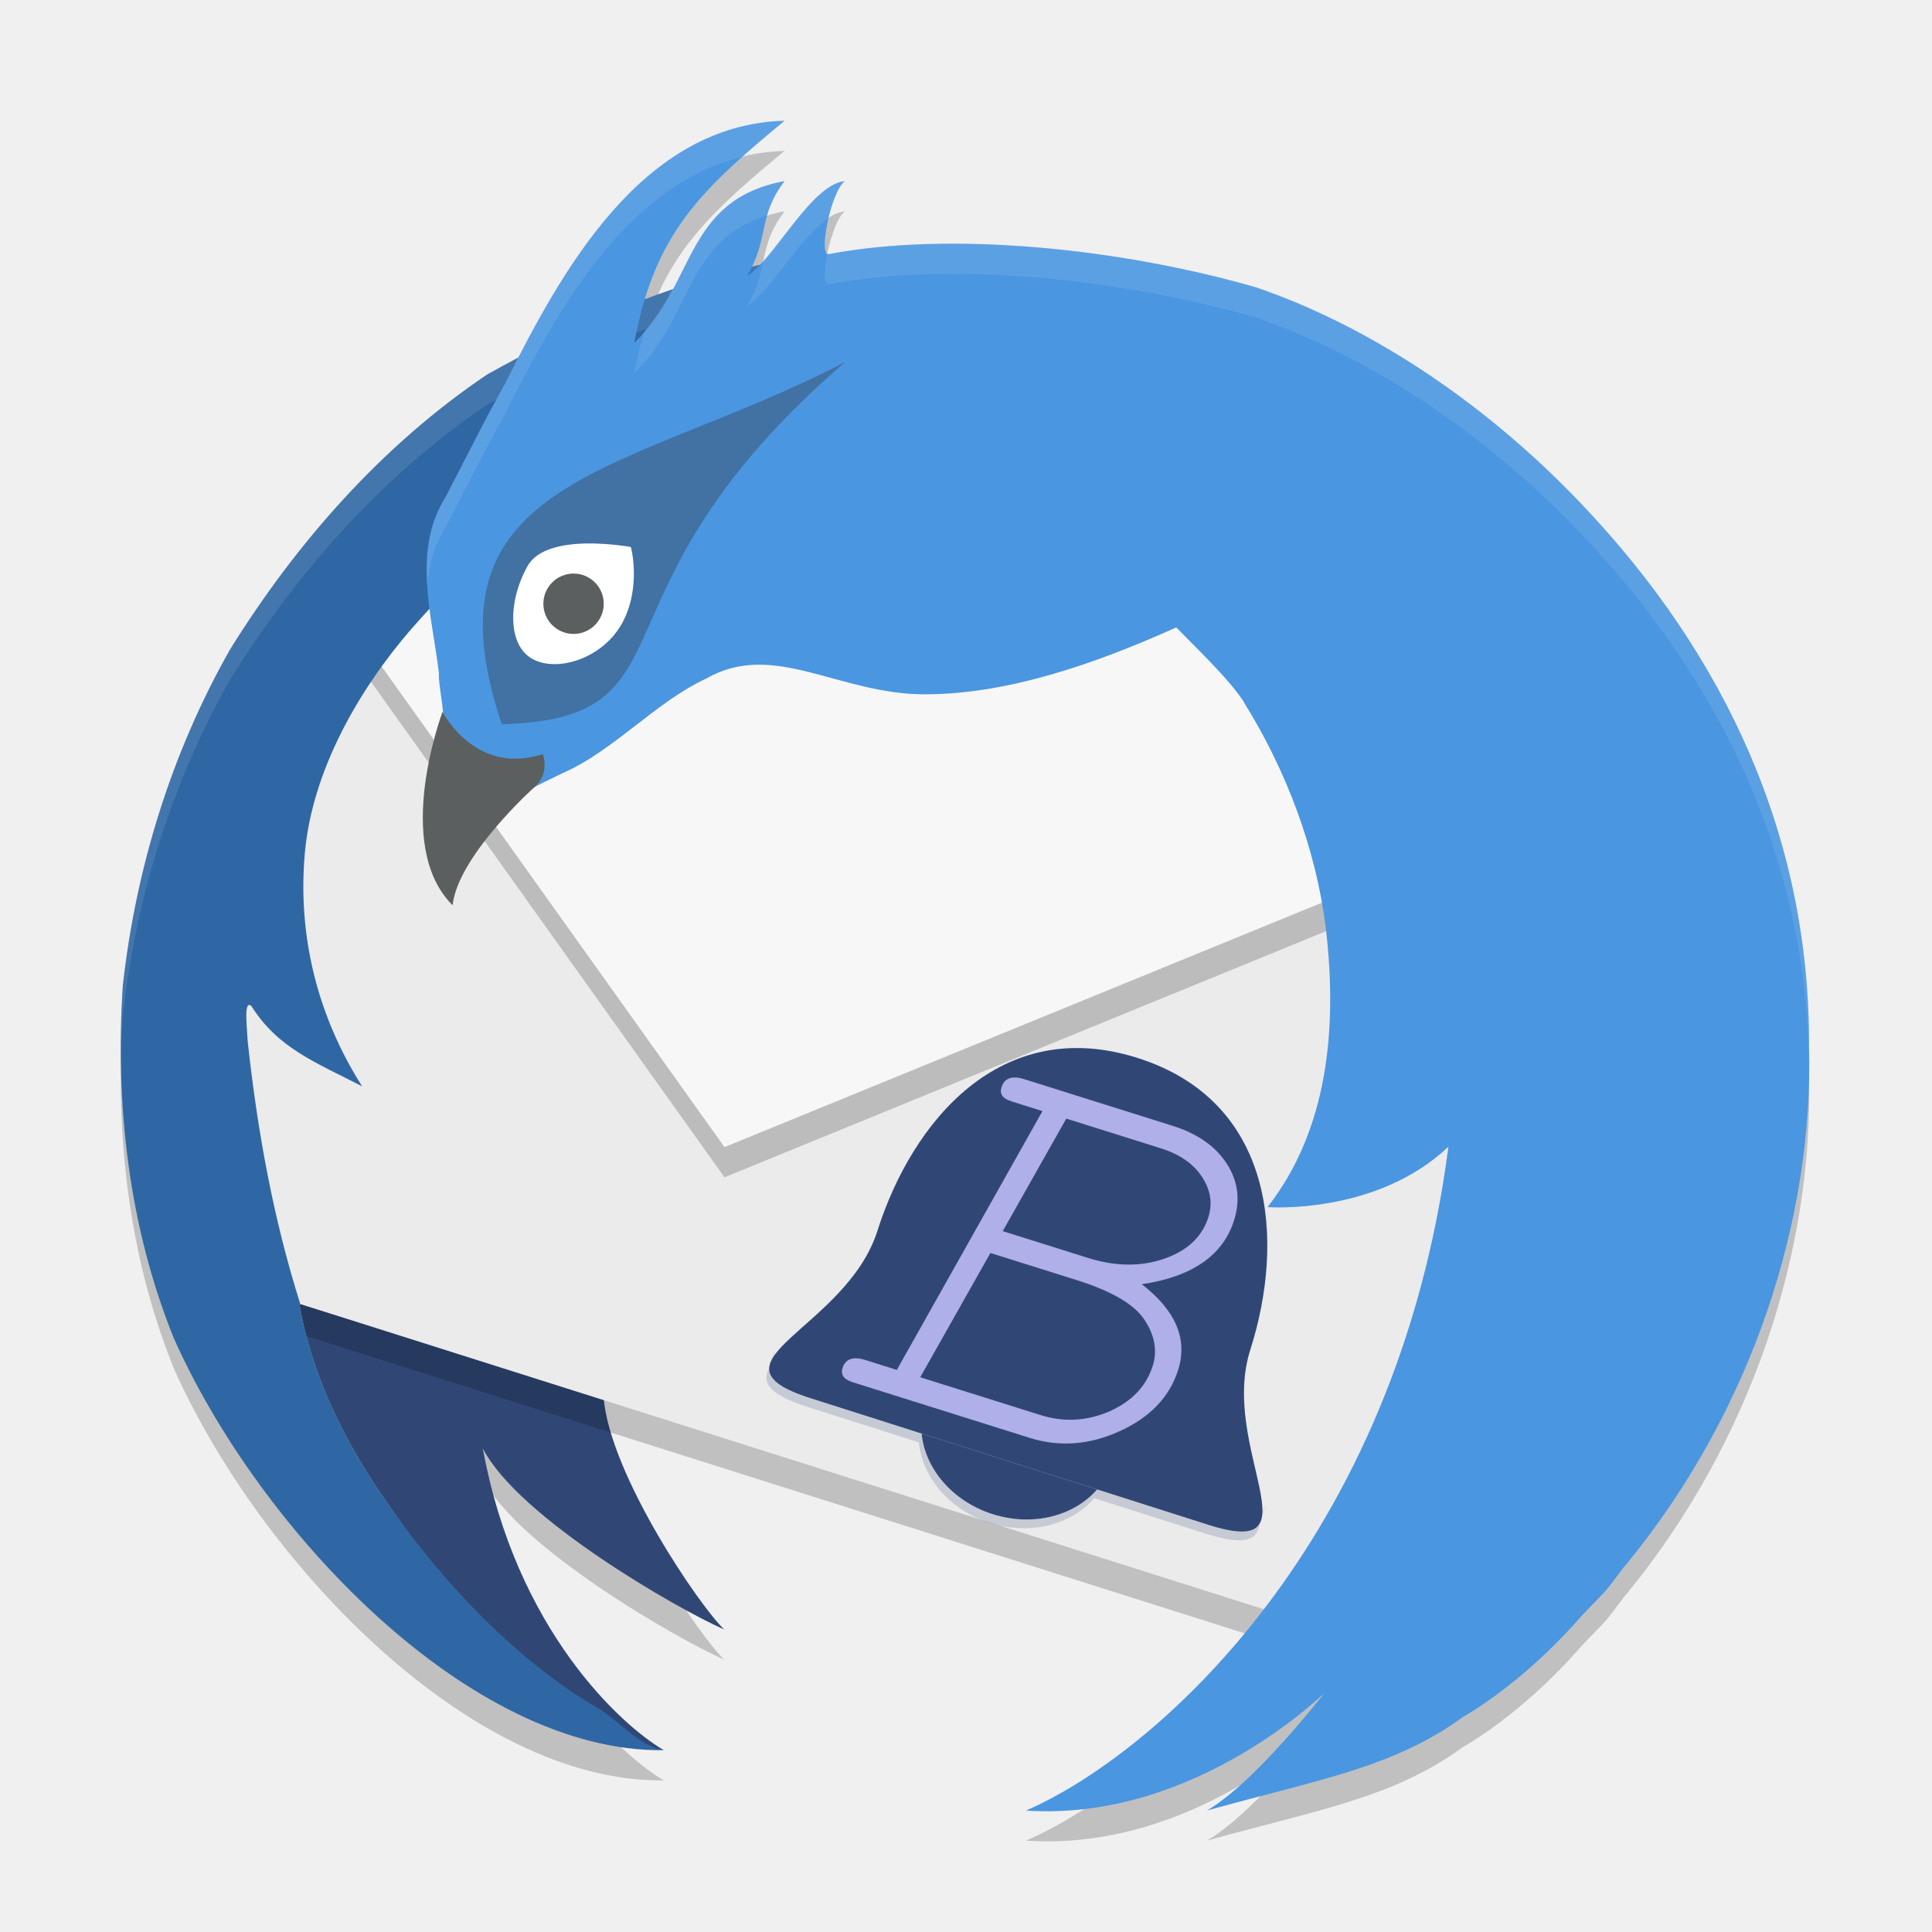
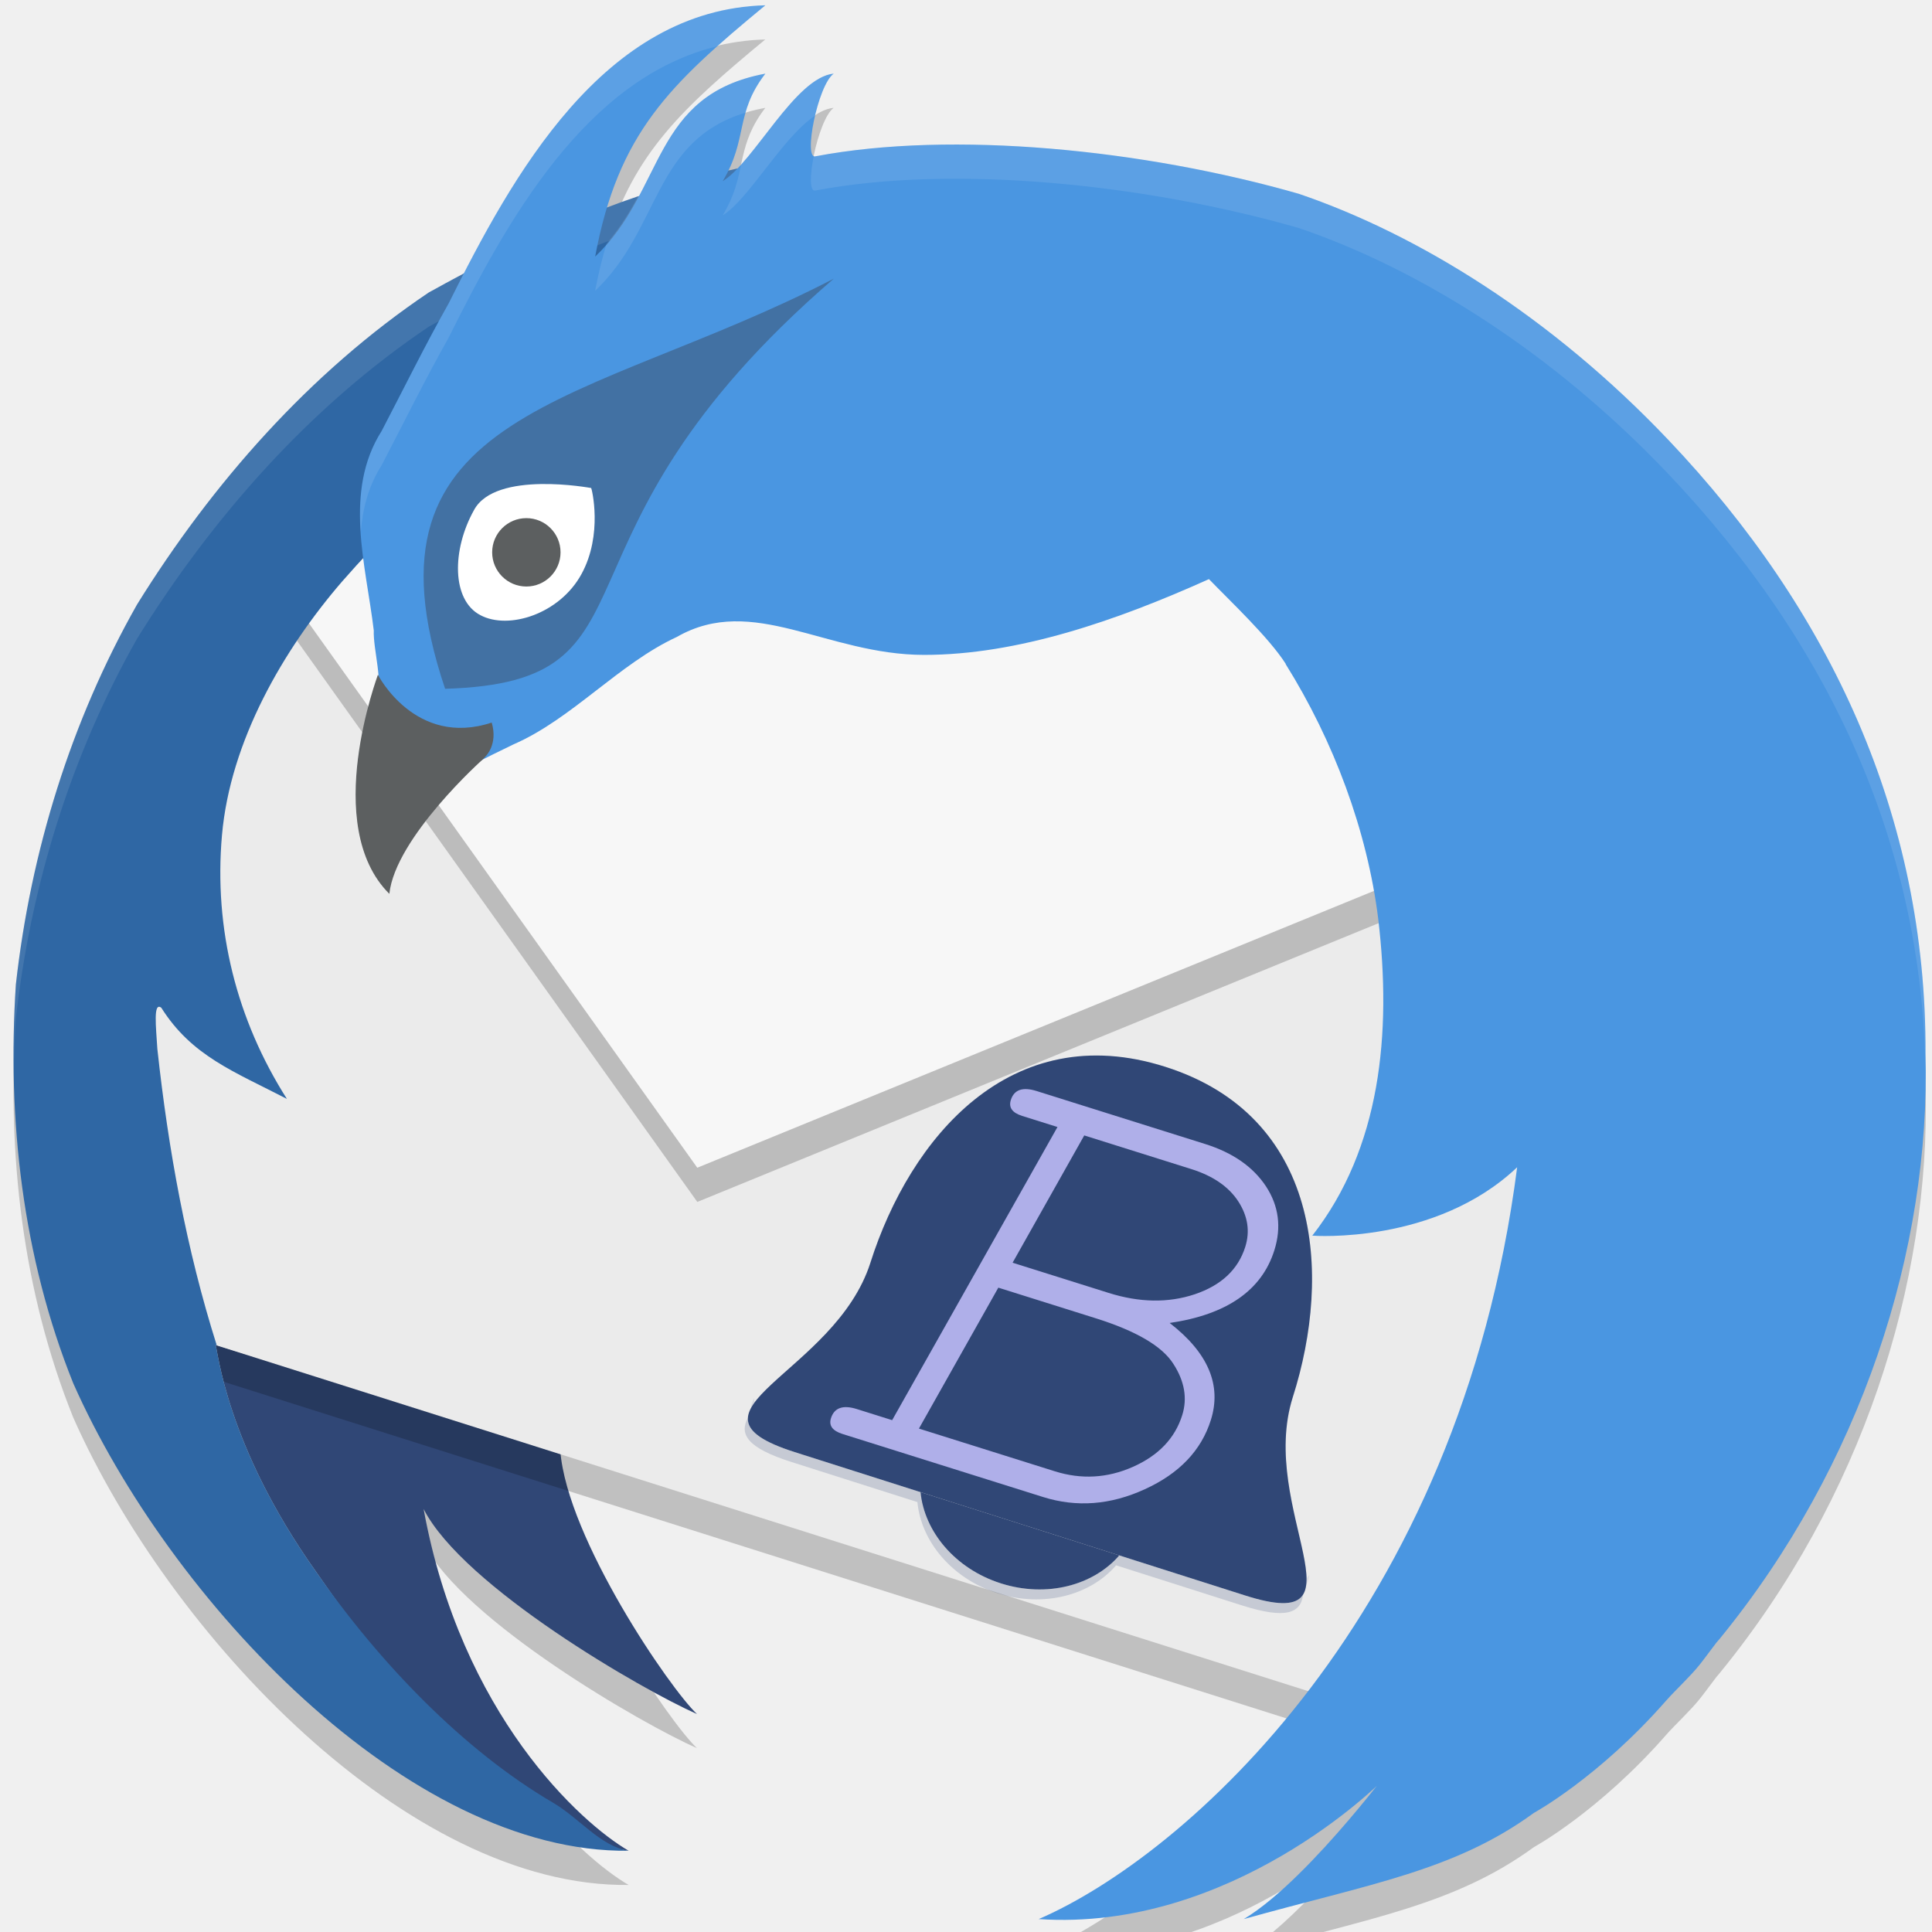
- <svg xmlns="http://www.w3.org/2000/svg" xmlns:ns1="http://www.openswatchbook.org/uri/2009/osb" xmlns:xlink="http://www.w3.org/1999/xlink" width="64" height="64" x="0" y="0" version="1.1" xml:space="preserve" id="svg34">
+ <svg xmlns="http://www.w3.org/2000/svg" xmlns:ns1="http://www.openswatchbook.org/uri/2009/osb" width="128" height="128" x="0" y="0" version="1.1" xml:space="preserve" id="svg34">
  <defs id="defs38">
    <linearGradient id="linearGradient2342" ns1:paint="solid">
      <stop style="stop-color:#afafe9;stop-opacity:1;" offset="0" id="stop2340" />
    </linearGradient>
    <linearGradient id="linearGradient2326" ns1:paint="solid">
      <stop style="stop-color:#afafe9;stop-opacity:1;" offset="0" id="stop2324" />
    </linearGradient>
    <linearGradient id="linearGradient941" ns1:paint="solid">
      <stop style="stop-color:#000000;stop-opacity:1;" offset="0" id="stop939" />
    </linearGradient>
-     <linearGradient xlink:href="#linearGradient2342" id="linearGradient2344" x1="42.957" y1="31.047" x2="48.361" y2="31.047" gradientUnits="userSpaceOnUse" />
  </defs>
-   <path style="opacity:0.2" d="m 25.99,5 c -4.383,0.117 -6.977,4.27 -8.82,7.857 -0.341,0.181 -0.684,0.355 -1.023,0.543 -3.48,2.34 -6.33,5.578 -8.531,9.123 -1.936,3.418 -3.111,7.219 -3.547,11.115 -0.259,3.95 0.192,7.975 1.68,11.67 2.816,6.347 9.786,13.749 16.244,13.67 -1.399,-0.809 -4.902,-3.98 -5.998,-9.996 1.164,2.28 6.421,5.302 7.998,5.996 -0.784,-0.732 -3.792,-5.119 -3.998,-7.695 L 9.945,44.193 C 9.059,41.389 8.53,38.488 8.207,35.523 8.166,34.86 8.084,34.143 8.322,34.32 c 0.893,1.415 2.123,1.862 3.674,2.666 -1.47,-2.313 -2.14,-4.964 -1.898,-7.713 0.243,-2.758 1.799,-5.433 3.508,-7.414 0.203,-0.232 0.43,-0.452 0.641,-0.68 0.091,0.71 0.208,1.419 0.291,2.105 -0.025,0.531 0.302,1.647 0.047,1.76 -0.514,1.553 -1.005,3.556 0.225,4.912 0.389,-1.755 2.305,-2.602 3.814,-3.34 1.706,-0.741 3.088,-2.362 4.777,-3.141 2.226,-1.277 4.376,0.523 7.236,0.523 2.734,0 5.624,-1 8.33,-2.217 0.63,0.651 1.756,1.709 2.248,2.482 h -0.006 c 1.41,2.256 2.388,4.878 2.709,7.451 0.401,3.366 0.064,6.719 -1.926,9.268 -2.37e-4,4e-5 -0.016,0.002 -0.016,0.002 4.6e-5,0 0.013,-3.6e-5 0.014,0 0.041,0.005 3.611,0.26 5.992,-2 -1.699,13.135 -9.753,20.156 -13.994,21.99 5.471,0.368 9.642,-3.659 9.9,-3.914 -0.612,0.771 -2.447,3.043 -3.904,3.914 3.689,-1.033 6.16,-1.409 8.488,-3.107 -8.71e-4,0 1.892,-1.03 3.865,-3.281 0.263,-0.299 0.714,-0.714 0.984,-1.055 0.168,-0.212 0.324,-0.43 0.488,-0.643 0.029,-0.035 0.062,-0.07 0.09,-0.105 4.154,-5.082 6.175,-11.399 6.025,-17.125 C 59.955,28.719 57.138,22.693 52.406,17.713 48.984,14.11 45.098,11.708 41.598,10.515 37.063,9.213 31.467,8.658 27.465,9.416 c -0.379,0.127 0.058,-2.083 0.525,-2.416 -0.958,0.09 -1.981,1.906 -2.826,2.783 -0.095,0.02 -0.179,0.044 -0.268,0.066 0.525,-1.063 0.271,-1.779 1.094,-2.85 -2.398,0.448 -2.869,2.014 -3.701,3.58 -0.316,0.107 -0.619,0.238 -0.93,0.355 0.788,-2.611 2.221,-3.942 4.631,-5.936 z" id="path2" />
-   <path style="fill:none" d="m 40.404,-22.312 a 20.426,20.426 0 1 1 40.154,-7.522 20.426,20.426 0 1 1 -40.154,7.522 z" id="path4" />
-   <path style="fill:#304776" d="m 12.849,49.816 c 2.429,3.493 5.564,7.61 9.144,8.162 -1.399,-0.809 -4.901,-3.98 -5.998,-9.996 1.164,2.28 6.419,5.304 7.997,5.998 -0.784,-0.732 -3.792,-5.12 -3.998,-7.697 L 9.909,43.182 c 0.063,0.096 0.286,2.901 2.94,6.634 z" id="path6" />
-   <path style="opacity:0.2" d="M 48.757,25.978 30.575,19.602 11.089,20.9 6.116,27.106 c 0.885,5.737 0.335,11.947 3.417,16.959 L 43.983,54.978 48.728,41.735 Z" id="path8" />
-   <path style="fill:#ebebeb" d="M 48.757,24.979 30.575,18.603 11.089,19.902 6.116,26.108 c 0.885,5.737 0.335,11.947 3.417,16.959 L 43.983,53.979 48.728,40.736 Z" id="path10" />
-   <path style="fill:#3f7da7;fill-rule:evenodd" d="m 11.556,19.529 3.283,0.469 0.901,-4.393 -1.803,0.879 z" id="path12" />
-   <path style="opacity:0.2" d="M 47.278,29.476 44.58,20.615 11.586,20.284 11.398,20.514 11.089,20.902 24,39 Z" id="path14" />
-   <path style="fill:#f7f7f7" d="M 47.278,28.476 44.58,19.615 11.586,19.284 11.398,19.514 11.089,19.902 24,38 Z" id="path16" />
-   <path style="fill:#2f67a4" d="m 30.504,8.335 c -0.003,7.917e-4 -4.148,0.02 -5.958,0.601 -3.015,0.696 -5.72,1.978 -8.4,3.464 -3.48,2.34 -6.33,5.579 -8.531,9.124 -1.936,3.418 -3.11,7.219 -3.546,11.115 -0.259,3.95 0.193,7.975 1.68,11.67 2.816,6.347 9.786,13.748 16.244,13.669 -0.82,-0.126 -1.445,-0.957 -2.215,-1.408 -2.592,-1.515 -5.056,-4.061 -6.928,-6.754 -2.654,-3.732 -2.876,-6.537 -2.939,-6.633 l 0.036,0.011 C 9.058,40.39 8.531,37.49 8.208,34.524 8.166,33.861 8.084,33.143 8.322,33.319 c 0.893,1.415 2.124,1.864 3.674,2.667 -1.47,-2.313 -2.141,-4.964 -1.899,-7.713 0.243,-2.758 1.799,-5.432 3.508,-7.414 4.478,-5.126 11.011,-9.273 16.898,-12.525 z" id="path18" />
-   <path style="opacity:0.1;fill:#ffffff" d="m 30.504,8.336 c -0.003,7.917e-4 -4.15,0.019 -5.959,0.6 -3.015,0.696 -5.718,1.979 -8.398,3.465 -3.48,2.34 -6.33,5.578 -8.531,9.123 -1.936,3.418 -3.111,7.219 -3.547,11.115 -0.052,0.789 -0.066,1.581 -0.059,2.373 0.01,-0.458 0.029,-0.916 0.059,-1.373 0.436,-3.896 1.611,-7.697 3.547,-11.115 2.201,-3.545 5.051,-6.783 8.531,-9.123 2.68,-1.485 5.383,-2.769 8.398,-3.465 1.067,-0.343 2.707,-0.47 4.07,-0.533 0.634,-0.364 1.266,-0.723 1.889,-1.066 z" id="path20" />
-   <path style="fill:#4a96e1" d="m 25.991,4 c -4.737,0.126 -7.398,4.978 -9.265,8.722 -0.672,1.19 -1.37,2.602 -1.957,3.726 -1.124,1.771 -0.464,3.899 -0.231,5.837 -0.025,0.531 0.301,1.646 0.046,1.759 -0.514,1.553 -1.004,3.557 0.225,4.913 0.389,-1.755 2.305,-2.601 3.814,-3.339 1.706,-0.741 3.088,-2.363 4.777,-3.142 2.226,-1.277 4.376,0.524 7.236,0.524 2.734,0 5.623,-1 8.329,-2.216 0.63,0.651 1.756,1.71 2.249,2.483 h -0.007 c 1.41,2.256 2.388,4.878 2.709,7.451 0.401,3.366 0.065,6.717 -1.925,9.266 -2.36e-4,4e-5 -0.016,0.003 -0.016,0.003 4.6e-5,0 0.014,-3.6e-5 0.014,0 0.041,0.005 3.61,0.259 5.991,-2.001 -1.699,13.135 -9.753,20.157 -13.994,21.991 5.646,0.38 9.996,-3.998 9.996,-3.998 0.821,-1.169 -1.985,2.795 -3.998,3.998 3.689,-1.033 6.159,-1.409 8.488,-3.107 -8.71e-4,0 1.892,-1.03 3.866,-3.281 0.263,-0.299 0.714,-0.715 0.984,-1.056 0.168,-0.212 0.323,-0.429 0.488,-0.642 0.029,-0.035 0.062,-0.068 0.09,-0.104 4.154,-5.082 6.177,-11.4 6.027,-17.126 C 59.956,27.72 57.139,21.695 52.407,16.714 48.985,13.112 45.098,10.708 41.598,9.515 37.063,8.213 31.468,7.658 27.466,8.415 27.087,8.542 27.522,6.332 27.99,5.999 26.868,6.104 25.652,8.592 24.742,9.145 25.489,7.909 25.093,7.168 25.991,5.999 22.654,6.622 23.064,9.406 21.012,11.351 21.688,7.737 23.179,6.326 25.991,4 Z" id="path22" />
-   <path style="fill:#4271a3" d="m 16.615,23.992 c 6.665,-0.192 2.48,-4.322 11.375,-11.995 -7.246,3.752 -14.144,3.747 -11.366,11.995 h -0.008 z" id="path24" />
-   <path style="fill:#ffffff" d="m 20.611,20.64 c -0.639,1.167 -2.13,1.638 -2.955,1.198 -0.843,-0.439 -0.838,-1.908 -0.186,-3.075 0.63,-1.167 3.413,-0.643 3.426,-0.643 0.013,0 0.353,1.358 -0.286,2.521 z" id="path26" />
-   <path style="fill:#5c5f60" d="m 17.815,25.959 c 0,0 0.359,-0.346 0.172,-0.98 -2.237,0.74 -3.336,-1.402 -3.328,-1.402 0.008,0 -1.676,4.412 0.334,6.411 0.174,-1.647 2.739,-3.944 2.747,-3.944" id="path28" />
-   <circle style="fill:#5c5f60" cx="19" cy="20" r="1" id="circle30" />
-   <path style="opacity:0.1;fill:#ffffff" d="m 25.99,4 c -4.737,0.126 -7.397,4.978 -9.264,8.723 -0.672,1.19 -1.37,2.602 -1.957,3.727 -0.583,0.919 -0.68,1.934 -0.611,2.969 0.051,-0.684 0.218,-1.349 0.611,-1.969 0.587,-1.124 1.285,-2.536 1.957,-3.727 1.678,-3.365 4.001,-7.613 7.893,-8.533 C 25.049,4.805 25.474,4.427 25.99,4 Z m 0,2 c -3.127,0.584 -2.988,3.057 -4.643,4.967 -0.127,0.426 -0.242,0.881 -0.336,1.385 1.928,-1.827 1.684,-4.397 4.416,-5.217 C 25.529,6.782 25.667,6.421 25.99,6 Z m 2,0 C 27.078,6.085 26.108,7.731 25.287,8.646 25.189,9.102 25.091,9.567 24.742,10.145 25.509,9.678 26.494,7.85 27.457,7.221 27.583,6.691 27.778,6.151 27.99,6 Z m 2.734,2.084 c -1.158,0.034 -2.259,0.143 -3.26,0.332 -0.023,0.008 -0.041,0.005 -0.059,-0.004 -0.113,0.563 -0.127,1.066 0.059,1.004 4.002,-0.757 9.598,-0.203 14.133,1.1 3.5,1.193 7.386,3.595 10.809,7.197 4.732,4.981 7.549,11.007 7.52,17.947 0.001,0.051 -9.93e-4,0.103 0,0.154 0.009,-0.387 0.01,-0.772 0,-1.154 C 59.955,27.719 57.138,21.694 52.406,16.713 48.984,13.111 45.098,10.708 41.598,9.516 38.196,8.539 34.199,7.982 30.725,8.084 Z" id="path32" />
-   <g id="g132" transform="matrix(0.290553,0.09248196,-0.09248196,0.290553,28.94763,30.34577)" style="fill:#304776;fill-opacity:1">
+   <path style="opacity:0.2;stroke-width:2.265" d="M 50.705,2.615 C 40.778,2.88 34.903,12.288 30.726,20.413 29.954,20.823 29.177,21.217 28.408,21.643 20.526,26.943 14.07,34.279 9.084,42.308 4.698,50.05 2.038,58.661 1.05,67.485 0.463,76.432 1.485,85.549 4.854,93.919 c 6.378,14.377 22.167,31.143 36.795,30.964 -3.169,-1.832 -11.103,-9.015 -13.586,-22.642 2.637,5.164 14.544,12.01 18.117,13.582 -1.775,-1.657 -8.589,-11.595 -9.056,-17.431 L 14.362,91.393 c -2.008,-6.352 -3.206,-12.923 -3.937,-19.638 -0.093,-1.501 -0.28,-3.125 0.261,-2.725 2.023,3.206 4.81,4.218 8.322,6.039 -3.33,-5.238 -4.848,-11.244 -4.3,-17.471 0.549,-6.248 4.074,-12.305 7.946,-16.794 0.459,-0.526 0.973,-1.023 1.451,-1.54 0.207,1.608 0.472,3.214 0.659,4.769 -0.056,1.203 0.683,3.732 0.106,3.986 -1.164,3.518 -2.276,8.055 0.509,11.127 0.882,-3.976 5.221,-5.893 8.64,-7.565 3.865,-1.678 6.994,-5.35 10.821,-7.114 5.043,-2.893 9.913,1.186 16.391,1.186 6.194,0 12.74,-2.265 18.869,-5.021 1.426,1.476 3.977,3.872 5.092,5.623 h -0.013 c 3.195,5.109 5.409,11.049 6.136,16.878 0.908,7.624 0.146,15.219 -4.362,20.992 -5.36e-4,9e-5 -0.035,0.005 -0.035,0.005 1.04e-4,0 0.031,-6.7e-5 0.031,0 0.093,0.011 8.18,0.589 13.573,-4.53 -3.848,29.752 -22.091,45.656 -31.698,49.811 12.392,0.834 21.839,-8.289 22.426,-8.866 -1.387,1.746 -5.543,6.894 -8.844,8.866 8.357,-2.34 13.953,-3.191 19.227,-7.039 -0.002,0 4.285,-2.333 8.755,-7.432 0.595,-0.678 1.617,-1.616 2.23,-2.389 0.381,-0.48 0.734,-0.973 1.106,-1.456 0.066,-0.079 0.14,-0.158 0.203,-0.239 9.41,-11.511 13.988,-25.821 13.648,-38.79 0.066,-15.722 -6.314,-29.371 -17.033,-40.653 C 102.789,23.253 93.986,17.81 86.058,15.109 75.786,12.159 63.111,10.903 54.046,12.618 c -0.859,0.287 0.13,-4.719 1.19,-5.473 -2.169,0.203 -4.487,4.317 -6.402,6.304 -0.216,0.046 -0.405,0.1 -0.606,0.15 1.188,-2.408 0.614,-4.029 2.477,-6.455 -5.432,1.014 -6.499,4.561 -8.384,8.109 -0.715,0.241 -1.403,0.538 -2.106,0.805 1.784,-5.913 5.031,-8.93 10.489,-13.445 z" id="path2" />
+   <path style="fill:none;stroke-width:1.015" d="M 41.136,42.033 A 20.727,20.727 0 1 1 81.882,34.401 20.727,20.727 0 1 1 41.136,42.033 Z" id="path4" />
+   <path style="fill:#304776;stroke-width:2.265" d="m 20.938,104.13 c 5.502,7.913 12.604,17.237 20.712,18.487 -3.169,-1.832 -11.101,-9.015 -13.585,-22.642 2.637,5.164 14.541,12.013 18.113,13.585 -1.775,-1.657 -8.59,-11.598 -9.057,-17.434 L 14.279,89.104 c 0.142,0.217 0.648,6.572 6.659,15.026 z" id="path6" />
+   <path style="opacity:0.2;stroke-width:2.265" d="M 102.275,50.134 61.09,35.691 16.953,38.632 5.688,52.69 c 2.004,12.995 0.759,27.062 7.739,38.415 L 91.462,115.822 102.209,85.826 Z" id="path8" />
+   <path style="fill:#ebebeb;stroke-width:2.265" d="M 102.275,47.872 61.09,33.429 16.953,36.37 5.688,50.428 C 7.693,63.422 6.447,77.489 13.428,88.842 L 91.462,113.56 102.209,83.564 Z" id="path10" />
+   <path style="fill:#3f7da7;fill-rule:evenodd;stroke-width:2.265" d="m 18.009,35.526 7.436,1.062 2.041,-9.951 -4.083,1.99 z" id="path12" />
+   <path style="opacity:0.2;stroke-width:2.265" d="m 98.925,58.058 -6.11,-20.072 -74.737,-0.75 -0.424,0.522 -0.7,0.878 29.244,40.995 z" id="path14" />
+   <path style="fill:#f7f7f7;stroke-width:2.265" d="M 98.925,55.793 92.814,35.72 18.077,34.97 17.653,35.492 16.953,36.37 46.197,77.365 Z" id="path16" />
+   <path style="fill:#2f67a4;stroke-width:2.265" d="m 60.929,10.171 c -0.008,0.002 -9.397,0.045 -13.495,1.361 -6.829,1.576 -12.956,4.481 -19.027,7.846 C 20.524,24.678 14.069,32.015 9.083,40.045 4.697,47.786 2.039,56.398 1.051,65.222 0.464,74.169 1.488,83.286 4.857,91.656 11.234,106.033 27.022,122.796 41.65,122.617 c -1.858,-0.286 -3.273,-2.168 -5.018,-3.188 C 30.762,115.996 25.179,110.23 20.938,104.13 14.927,95.676 14.423,89.323 14.28,89.107 l 0.08,0.025 c -2.008,-6.353 -3.204,-12.923 -3.935,-19.64 -0.093,-1.501 -0.281,-3.129 0.26,-2.729 2.023,3.206 4.811,4.222 8.323,6.042 C 15.678,67.567 14.159,61.561 14.706,55.334 15.256,49.087 18.781,43.03 22.652,38.541 32.795,26.93 47.594,17.536 60.929,10.171 Z" id="path18" />
+   <path style="opacity:0.1;fill:#ffffff;stroke-width:2.265" d="m 60.929,10.173 c -0.008,0.002 -9.399,0.042 -13.498,1.358 -6.829,1.576 -12.953,4.484 -19.023,7.848 C 20.526,24.678 14.07,32.014 9.084,40.044 4.698,47.785 2.038,56.397 1.05,65.221 0.932,67.008 0.9,68.803 0.917,70.596 0.941,69.559 0.982,68.521 1.05,67.486 2.038,58.662 4.698,50.051 9.084,42.309 14.07,34.279 20.526,26.944 28.408,21.644 c 6.071,-3.365 12.194,-6.272 19.023,-7.848 2.418,-0.776 6.132,-1.064 9.22,-1.208 1.435,-0.824 2.868,-1.637 4.278,-2.416 z" id="path20" />
+   <path style="fill:#4a96e1;stroke-width:2.265" d="M 50.707,0.351 C 39.976,0.638 33.95,11.626 29.721,20.108 c -1.523,2.696 -3.102,5.895 -4.433,8.441 -2.546,4.013 -1.052,8.832 -0.524,13.222 -0.056,1.203 0.681,3.729 0.104,3.983 -1.164,3.518 -2.274,8.057 0.51,11.128 0.882,-3.976 5.221,-5.891 8.64,-7.564 3.865,-1.678 6.994,-5.353 10.821,-7.117 5.043,-2.893 9.913,1.187 16.391,1.187 6.194,0 12.737,-2.264 18.866,-5.02 1.426,1.476 3.978,3.872 5.093,5.623 h -0.016 c 3.195,5.109 5.41,11.049 6.137,16.878 0.908,7.624 0.147,15.215 -4.361,20.989 -5.35e-4,9e-5 -0.036,0.007 -0.036,0.007 1.06e-4,0 0.031,-9.2e-5 0.032,0 0.093,0.011 8.178,0.587 13.571,-4.532 -3.848,29.752 -22.091,45.657 -31.699,49.812 12.789,0.861 22.642,-9.057 22.642,-9.057 1.86,-2.649 -4.496,6.331 -9.057,9.057 8.357,-2.34 13.952,-3.19 19.225,-7.038 -0.002,0 4.285,-2.333 8.756,-7.432 0.595,-0.678 1.617,-1.62 2.229,-2.392 0.381,-0.48 0.732,-0.973 1.104,-1.455 0.066,-0.079 0.14,-0.155 0.203,-0.235 9.41,-11.511 13.992,-25.823 13.652,-38.792 0.066,-15.722 -6.315,-29.369 -17.033,-40.651 C 102.79,20.989 93.987,15.545 86.059,12.843 75.786,9.894 63.113,8.636 54.047,10.352 53.189,10.639 54.176,5.632 55.235,4.879 52.693,5.116 49.939,10.751 47.879,12.005 49.569,9.204 48.674,7.525 50.707,4.879 43.149,6.29 44.077,12.596 39.43,17.001 40.961,8.816 44.337,5.619 50.707,0.35 Z" id="path22" />
+   <path style="fill:#4271a3;stroke-width:2.265" d="M 29.47,45.635 C 44.566,45.2 35.088,35.844 55.235,18.465 38.821,26.963 23.198,26.951 29.49,45.635 h -0.019 z" id="path24" />
+   <path style="fill:#ffffff;stroke-width:2.265" d="m 38.52,38.042 c -1.447,2.644 -4.825,3.709 -6.693,2.714 -1.909,-0.995 -1.899,-4.323 -0.421,-6.966 1.427,-2.644 7.73,-1.458 7.761,-1.458 0.03,0 0.801,3.076 -0.647,5.71 z" id="path26" />
+   <path style="fill:#5c5f60;stroke-width:2.265" d="m 32.188,50.091 c 0,0 0.813,-0.784 0.389,-2.219 -5.067,1.675 -7.556,-3.175 -7.538,-3.175 0.017,0 -3.796,9.994 0.756,14.523 0.394,-3.73 6.205,-8.934 6.222,-8.934" id="path28" />
+   <circle style="fill:#5c5f60;stroke-width:2.265" cx="34.872" cy="36.593" r="2.265" id="circle30" />
+   <path style="opacity:0.1;fill:#ffffff;stroke-width:2.265" d="M 50.705,0.351 C 39.975,0.637 33.951,11.628 29.722,20.109 28.199,22.805 26.62,26.004 25.289,28.55 c -1.321,2.082 -1.54,4.381 -1.385,6.725 0.116,-1.55 0.493,-3.055 1.385,-4.459 1.33,-2.546 2.91,-5.745 4.433,-8.441 3.801,-7.622 9.063,-17.245 17.878,-19.329 0.974,-0.87 1.937,-1.728 3.106,-2.694 z m 0,4.53 C 43.623,6.204 43.937,11.805 40.189,16.132 c -0.288,0.966 -0.548,1.996 -0.761,3.137 4.366,-4.139 3.815,-9.959 10.003,-11.817 0.23,-0.8 0.542,-1.617 1.274,-2.57 z m 4.53,0 c -2.066,0.193 -4.263,3.921 -6.123,5.995 -0.223,1.031 -0.445,2.086 -1.234,3.393 1.737,-1.057 3.969,-5.198 6.149,-6.623 0.285,-1.2 0.728,-2.424 1.208,-2.765 z m 6.194,4.72 c -2.624,0.077 -5.117,0.323 -7.384,0.752 -0.052,0.017 -0.094,0.01 -0.133,-0.009 -0.256,1.275 -0.287,2.414 0.133,2.274 9.066,-1.715 21.74,-0.459 32.013,2.491 7.928,2.701 16.731,8.144 24.483,16.303 10.719,11.282 17.099,24.931 17.033,40.653 0.003,0.116 -0.002,0.233 0,0.35 0.021,-0.876 0.023,-1.749 0,-2.615 0.066,-15.721 -6.314,-29.371 -17.033,-40.653 C 102.789,20.988 93.986,15.546 86.058,12.845 78.354,10.632 69.3,9.37 61.429,9.602 Z" id="path32" />
+   <g id="g132" transform="matrix(0.6581373,0.2094827,-0.2094827,0.6581373,57.40425,60.0274)" style="fill:#304776;fill-opacity:1">
    <path id="path109" d="m 10.741,32.484 c 0,11.248 -14.173,19.516 -1.417,19.516 H 54.676 c 12.756,0 -1.416,-8.268 -1.416,-19.516 0,-12.545 -5.67,-26.484 -21.26,-26.484 -15.59,0 -21.26,13.939 -21.26,26.484 z" style="fill:#304776;fill-opacity:1" />
    <path id="path111" d="m 22,52 c 1.477,3.475 5.373,6 10,6 4.627,0 8.523,-2.525 10,-6 z" style="fill:#304776;fill-opacity:1" />
    <path id="path113" d="m 32,6 c -15.601,0 -21.272,13.938 -21.272,26.484 C 10.728,39.413 5.362,45.203 4.211,48.633 4.139,48.511 4.091,48.378 4.055,48.24 3.955,48.775 3.982,49.247 4.211,49.633 5.362,46.203 10.728,40.413 10.728,33.485 10.728,20.939 16.399,7 32,7 c 15.601,0 21.272,13.938 21.272,26.484 0,6.928 5.365,12.718 6.516,16.148 0.229,-0.386 0.257,-0.858 0.156,-1.393 C 59.909,48.378 59.861,48.511 59.789,48.633 58.638,45.203 53.272,39.413 53.272,32.485 53.272,19.939 47.601,6 32,6 Z" style="opacity:0.1;fill:#304776;fill-opacity:1" />
    <path id="path115" d="M 59.948,50.24 C 59.653,51.373 58.192,52 54.696,52 H 9.301 C 5.81,52 4.349,51.375 4.052,50.244 3.724,52 4.891,53 9.301,53 H 54.696 c 4.413,0 5.581,-1.002 5.251,-2.76 z" style="opacity:0.2;fill:#304776;fill-opacity:1" />
    <path id="path117" d="m 22,53 c 1.478,3.476 5.374,6 10,6 4.626,0 8.522,-2.524 10,-6 H 41.486 C 39.738,55.948 36.168,58 32,58 27.832,58 24.262,55.948 22.514,53 Z" style="opacity:0.2;fill:#304776;fill-opacity:1" />
  </g>
-   <text xml:space="preserve" style="font-style:italic;font-variant:normal;font-weight:normal;font-stretch:normal;font-size:20.024px;line-height:1.25;font-family:FreeMono;-inkscape-font-specification:'FreeMono Italic';letter-spacing:0px;word-spacing:0px;opacity:1;fill:#afafe9;fill-opacity:1;stroke:none;stroke-width:0.137" x="39.278" y="35.211" id="text888" transform="rotate(17.44949)">
-     <tspan id="tspan886" x="39.278" y="35.211" style="font-style:italic;font-variant:normal;font-weight:normal;font-stretch:normal;font-size:20.024px;font-family:FreeMono;-inkscape-font-specification:'FreeMono Italic';fill:#afafe9;fill-opacity:1;stroke-width:0.137">B</tspan>
+   <text xml:space="preserve" style="font-style:italic;font-variant:normal;font-weight:normal;font-stretch:normal;font-size:45.357px;line-height:1.25;font-family:FreeMono;-inkscape-font-specification:'FreeMono Italic';letter-spacing:0px;word-spacing:0px;opacity:1;fill:#afafe9;fill-opacity:1;stroke:none;stroke-width:0.311" x="78.569" y="73.897" id="text888" transform="rotate(17.44949)">
+     <tspan id="tspan886" x="78.569" y="73.897" style="font-style:italic;font-variant:normal;font-weight:normal;font-stretch:normal;font-size:45.357px;font-family:FreeMono;-inkscape-font-specification:'FreeMono Italic';fill:#afafe9;fill-opacity:1;stroke-width:0.311">B</tspan>
  </text>
</svg>
